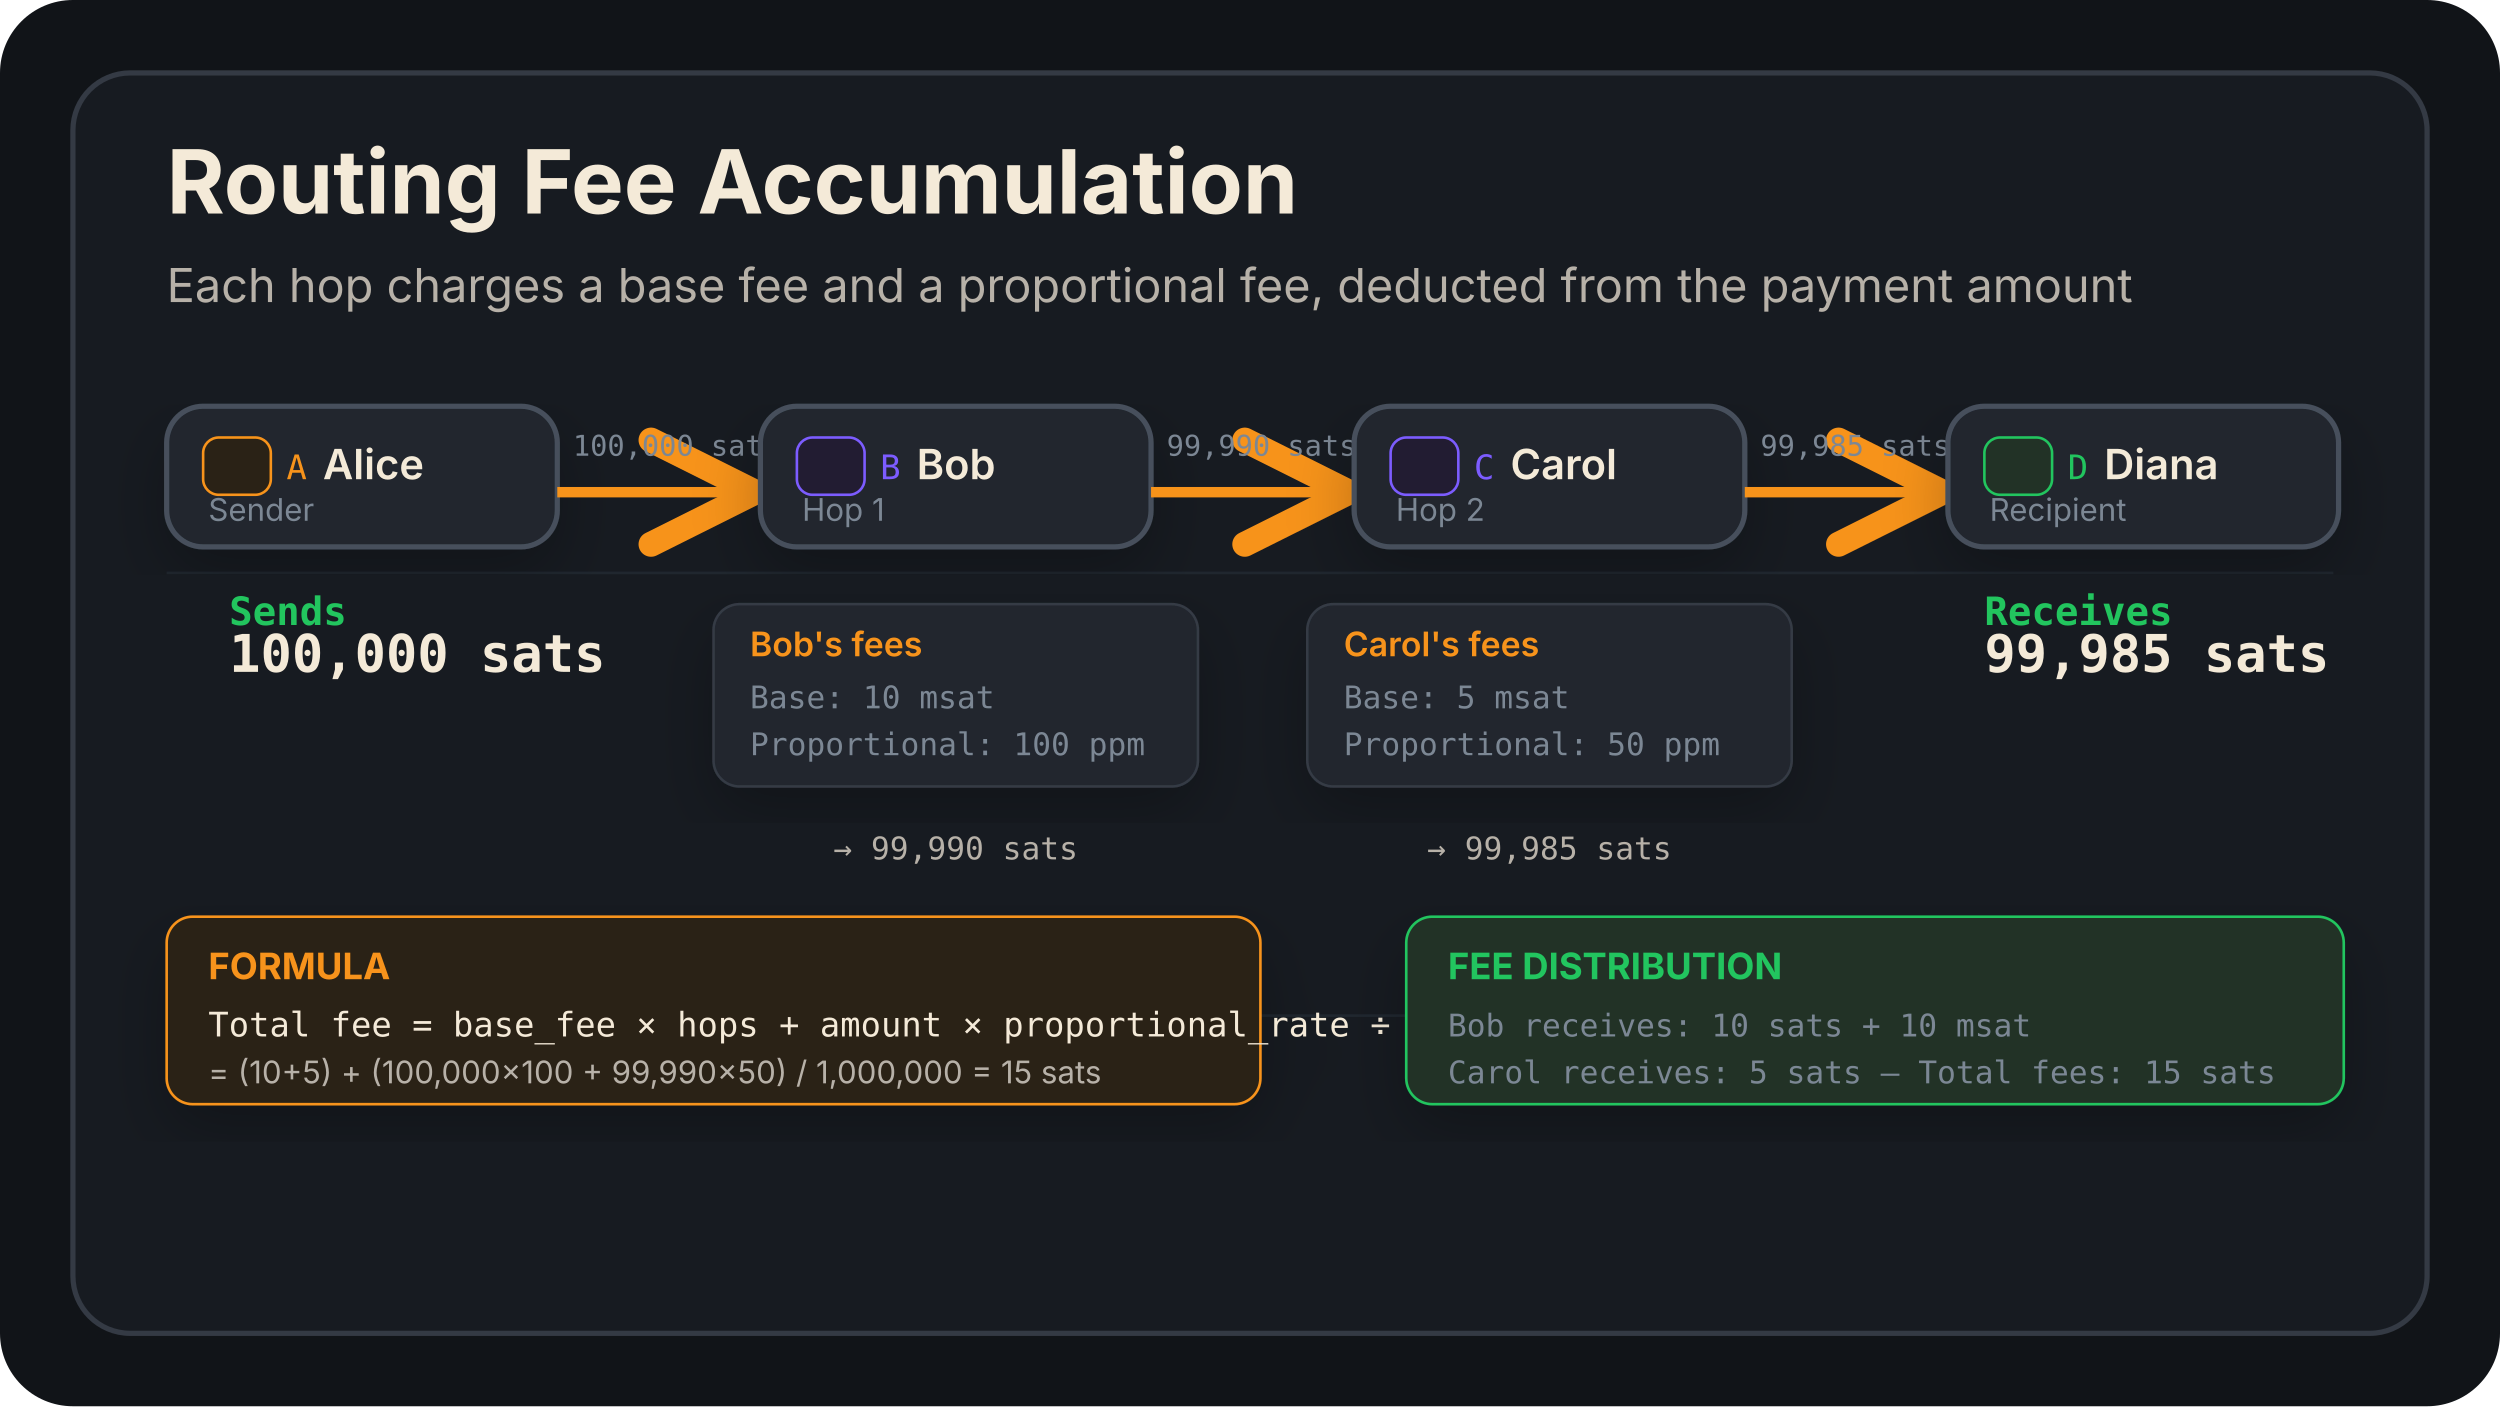
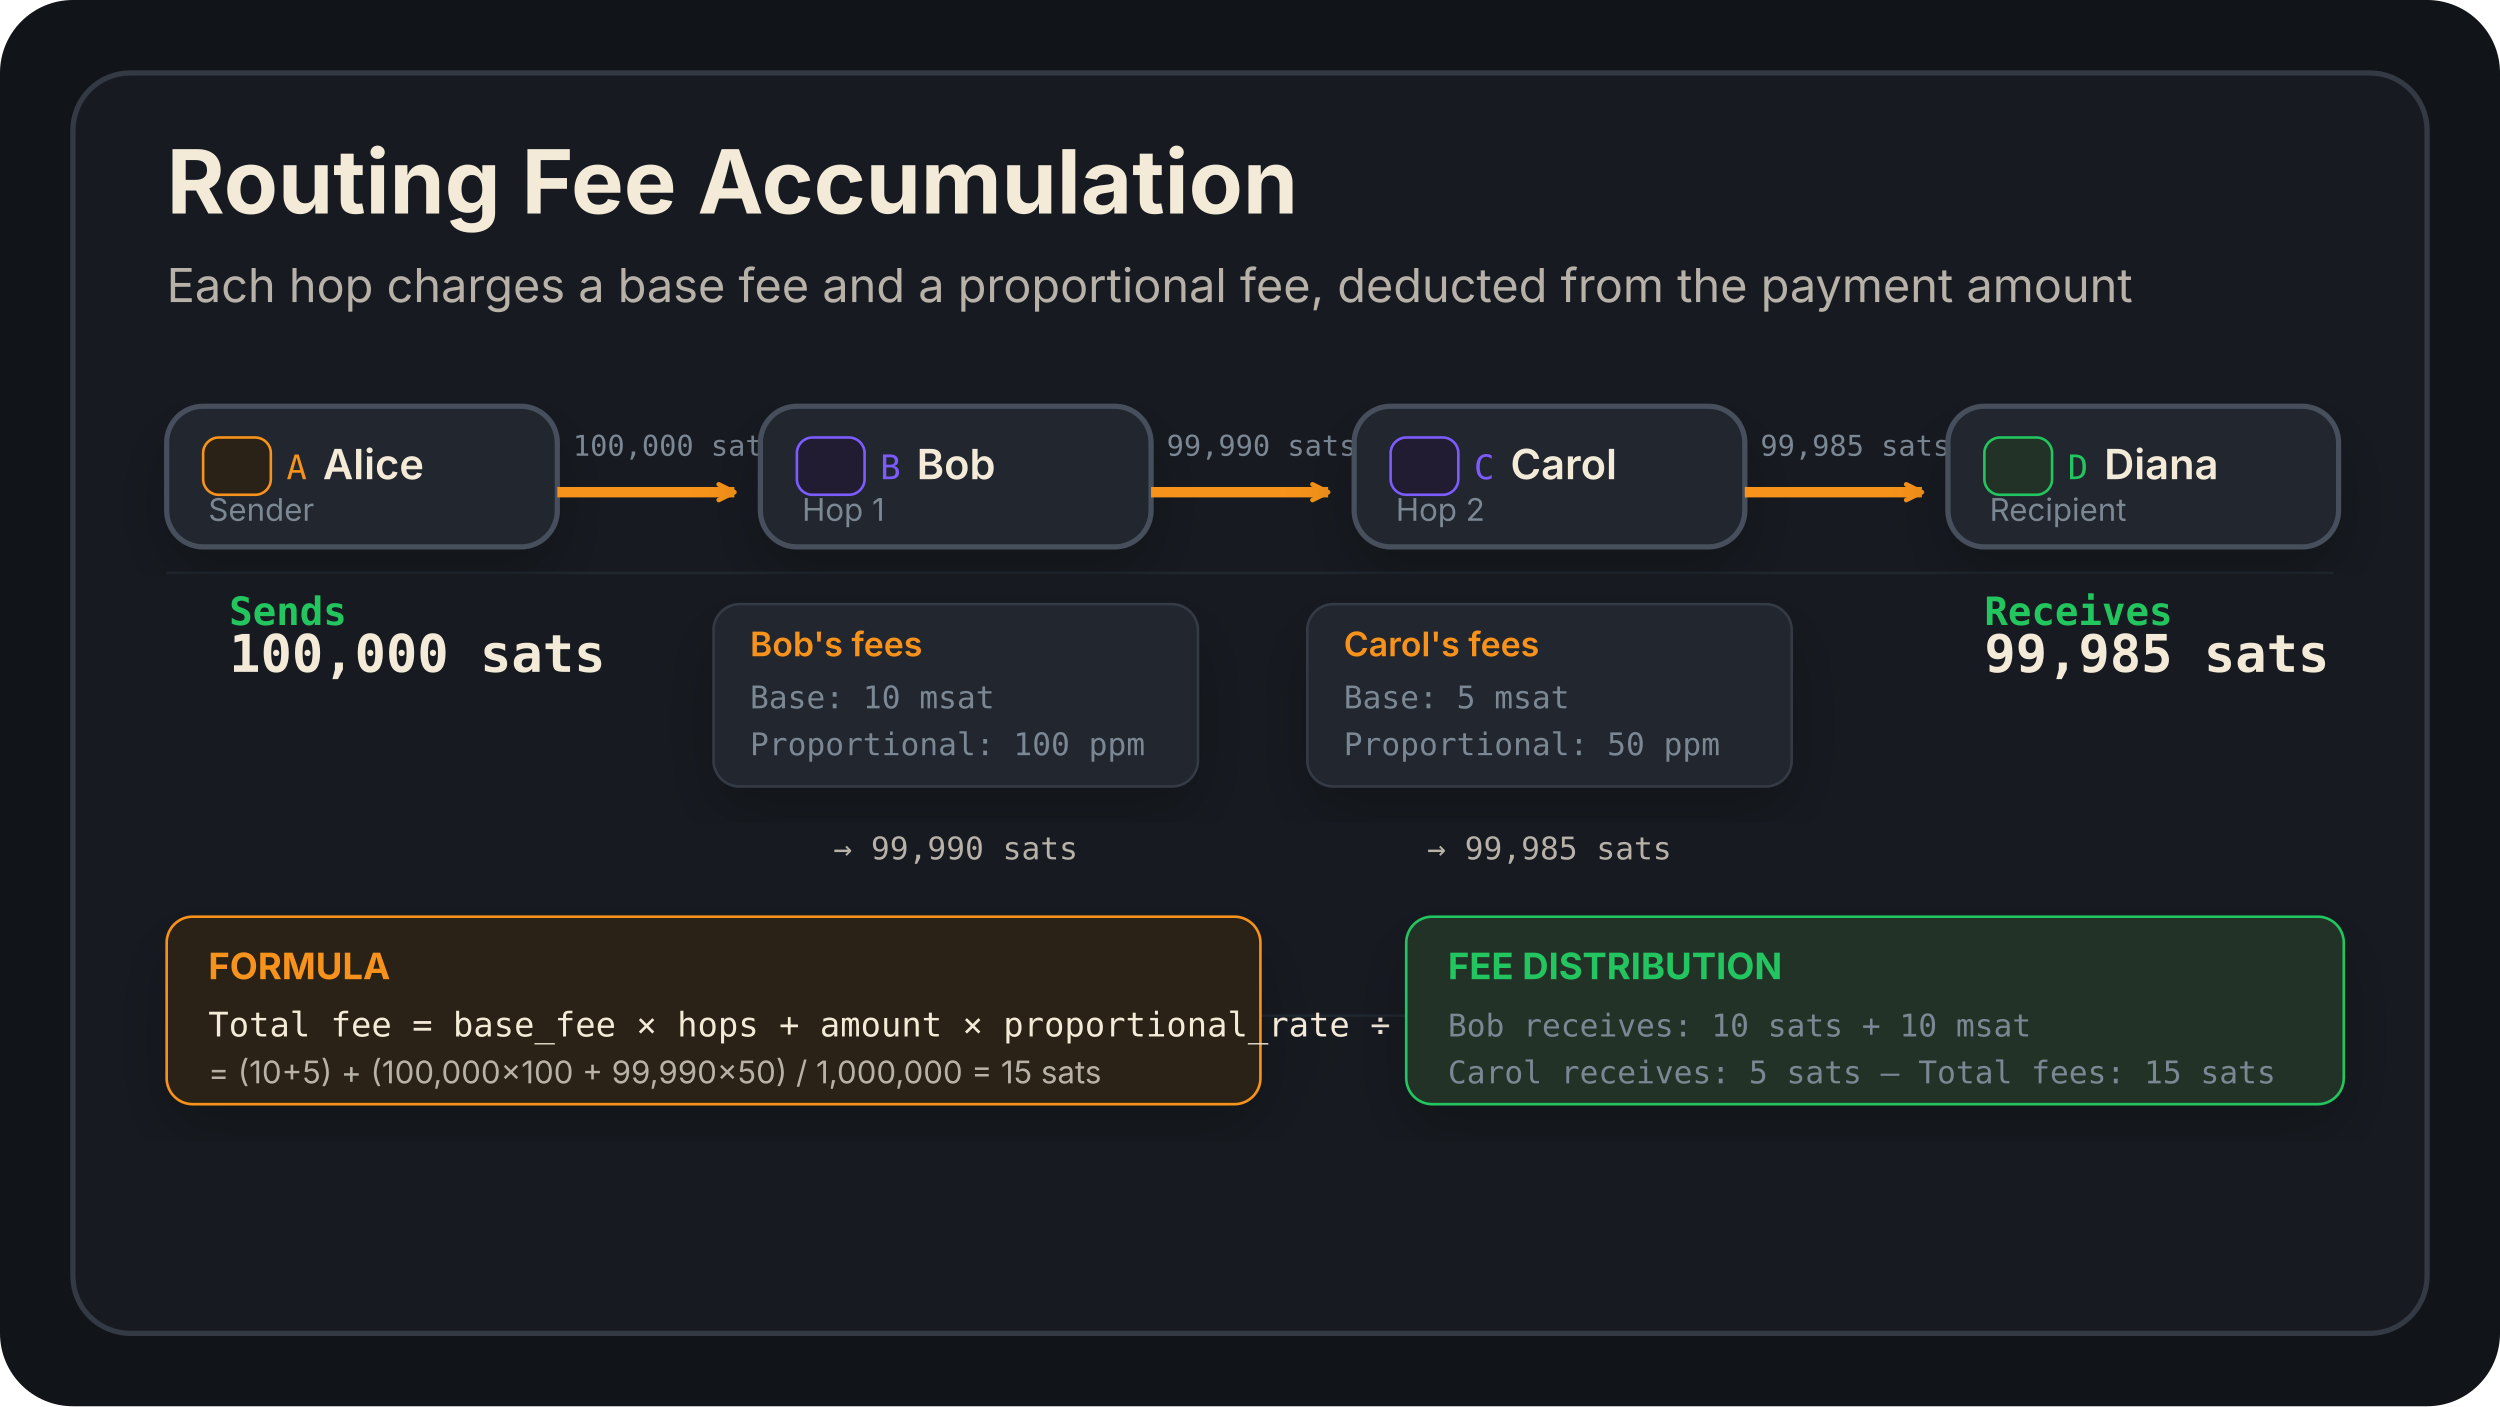
<svg xmlns="http://www.w3.org/2000/svg" width="960" height="540" viewBox="0 0 960 540" fill="none" role="img" aria-labelledby="title desc">
  <defs>
-     <marker id="arrow-orange" markerWidth="14" markerHeight="14" refX="10" refY="7" orient="auto">
-       <path d="M2 2L12 7L2 12" fill="none" stroke="#F7931A" stroke-width="2.4" stroke-linecap="round" stroke-linejoin="round" />
+     <marker id="arrow-orange" markerWidth="10" markerHeight="10" refX="8" refY="5" orient="auto" markerUnits="userSpaceOnUse">
+       <path d="M2 2L8 5L2 8" fill="none" stroke="#F7931A" stroke-width="1.8" stroke-linecap="round" stroke-linejoin="round" />
    </marker>
-     <marker id="arrow-muted" markerWidth="14" markerHeight="14" refX="10" refY="7" orient="auto">
-       <path d="M2 2L12 7L2 12" fill="none" stroke="#7C8794" stroke-width="2.4" stroke-linecap="round" stroke-linejoin="round" />
+     <marker id="arrow-muted" markerWidth="10" markerHeight="10" refX="8" refY="5" orient="auto" markerUnits="userSpaceOnUse">
+       <path d="M2 2L8 5L2 8" fill="none" stroke="#7C8794" stroke-width="1.8" stroke-linecap="round" stroke-linejoin="round" />
    </marker>
-     <marker id="arrow-green" markerWidth="14" markerHeight="14" refX="10" refY="7" orient="auto">
-       <path d="M2 2L12 7L2 12" fill="none" stroke="#22C55E" stroke-width="2.4" stroke-linecap="round" stroke-linejoin="round" />
+     <marker id="arrow-green" markerWidth="10" markerHeight="10" refX="8" refY="5" orient="auto" markerUnits="userSpaceOnUse">
+       <path d="M2 2L8 5L2 8" fill="none" stroke="#22C55E" stroke-width="1.8" stroke-linecap="round" stroke-linejoin="round" />
    </marker>
    <filter id="soft" x="-20%" y="-20%" width="140%" height="140%">
      <feDropShadow dx="0" dy="10" stdDeviation="12" flood-color="#000000" flood-opacity="0.24" />
    </filter>
  </defs>
  <rect width="960" height="540" rx="28" fill="#111418" />
  <rect x="28" y="28" width="904" height="484" rx="22" fill="#171B21" stroke="#343A44" stroke-width="2" />
  <text x="64" y="82" fill="#F4EAD8" font-family="Inter, Arial, sans-serif" font-size="34" font-weight="700">Routing Fee Accumulation</text>
  <text x="64" y="116" fill="#B7B1A8" font-family="Inter, Arial, sans-serif" font-size="18">Each hop charges a base fee and a proportional fee, deducted from the payment amount</text>
  <g stroke="#28313B" stroke-width="1" opacity="0.55">
    <path d="M64 220H896" />
    <path d="M64 390H896" />
  </g>
  <g filter="url(#soft)">
    <rect x="64" y="156" width="150" height="54" rx="14" fill="#20252D" stroke="#46505C" stroke-width="2" />
    <rect x="78" y="168" width="26" height="22" rx="6" fill="#2A2116" stroke="#F7931A" stroke-width="1" />
    <text x="110" y="184" fill="#F7931A" font-family="JetBrains Mono, monospace" font-size="13">A</text>
    <text x="124" y="184" fill="#F4EAD8" font-family="Inter, Arial, sans-serif" font-size="16" font-weight="600">Alice</text>
    <text x="80" y="200" fill="#7C8794" font-family="Inter, Arial, sans-serif" font-size="12">Sender</text>
  </g>
  <text x="88" y="240" fill="#22C55E" font-family="JetBrains Mono, monospace" font-size="15" font-weight="600">Sends</text>
  <text x="88" y="258" fill="#F4EAD8" font-family="JetBrains Mono, monospace" font-size="20" font-weight="700">100,000 sats</text>
  <line x1="214" y1="189" x2="282" y2="189" stroke="#F7931A" stroke-width="4" marker-end="url(#arrow-orange)" />
  <text x="220" y="175" fill="#7C8794" font-family="JetBrains Mono, monospace" font-size="11">100,000 sats</text>
  <g filter="url(#soft)">
    <rect x="292" y="156" width="150" height="54" rx="14" fill="#20252D" stroke="#46505C" stroke-width="2" />
    <rect x="306" y="168" width="26" height="22" rx="6" fill="#241E31" stroke="#7C5CFF" stroke-width="1" />
    <text x="338" y="184" fill="#7C5CFF" font-family="JetBrains Mono, monospace" font-size="13">B</text>
    <text x="352" y="184" fill="#F4EAD8" font-family="Inter, Arial, sans-serif" font-size="16" font-weight="600">Bob</text>
    <text x="308" y="200" fill="#7C8794" font-family="Inter, Arial, sans-serif" font-size="12">Hop 1</text>
  </g>
  <g filter="url(#soft)">
    <rect x="274" y="232" width="186" height="70" rx="10" fill="#20252D" stroke="#343A44" stroke-width="1" />
    <text x="288" y="252" fill="#F7931A" font-family="Inter, Arial, sans-serif" font-size="13" font-weight="600">Bob's fees</text>
    <text x="288" y="272" fill="#7C8794" font-family="JetBrains Mono, monospace" font-size="12">Base: 10 msat</text>
    <text x="288" y="290" fill="#7C8794" font-family="JetBrains Mono, monospace" font-size="12">Proportional: 100 ppm</text>
  </g>
  <text x="320" y="330" fill="#B7B1A8" font-family="JetBrains Mono, monospace" font-size="12">→ 99,990 sats</text>
  <line x1="442" y1="189" x2="510" y2="189" stroke="#F7931A" stroke-width="4" marker-end="url(#arrow-orange)" />
  <text x="448" y="175" fill="#7C8794" font-family="JetBrains Mono, monospace" font-size="11">99,990 sats</text>
  <g filter="url(#soft)">
    <rect x="520" y="156" width="150" height="54" rx="14" fill="#20252D" stroke="#46505C" stroke-width="2" />
    <rect x="534" y="168" width="26" height="22" rx="6" fill="#241E31" stroke="#7C5CFF" stroke-width="1" />
    <text x="566" y="184" fill="#7C5CFF" font-family="JetBrains Mono, monospace" font-size="13">C</text>
    <text x="580" y="184" fill="#F4EAD8" font-family="Inter, Arial, sans-serif" font-size="16" font-weight="600">Carol</text>
    <text x="536" y="200" fill="#7C8794" font-family="Inter, Arial, sans-serif" font-size="12">Hop 2</text>
  </g>
  <g filter="url(#soft)">
    <rect x="502" y="232" width="186" height="70" rx="10" fill="#20252D" stroke="#343A44" stroke-width="1" />
    <text x="516" y="252" fill="#F7931A" font-family="Inter, Arial, sans-serif" font-size="13" font-weight="600">Carol's fees</text>
    <text x="516" y="272" fill="#7C8794" font-family="JetBrains Mono, monospace" font-size="12">Base: 5 msat</text>
    <text x="516" y="290" fill="#7C8794" font-family="JetBrains Mono, monospace" font-size="12">Proportional: 50 ppm</text>
  </g>
  <text x="548" y="330" fill="#B7B1A8" font-family="JetBrains Mono, monospace" font-size="12">→ 99,985 sats</text>
  <line x1="670" y1="189" x2="738" y2="189" stroke="#F7931A" stroke-width="4" marker-end="url(#arrow-orange)" />
  <text x="676" y="175" fill="#7C8794" font-family="JetBrains Mono, monospace" font-size="11">99,985 sats</text>
  <g filter="url(#soft)">
    <rect x="748" y="156" width="150" height="54" rx="14" fill="#20252D" stroke="#46505C" stroke-width="2" />
    <rect x="762" y="168" width="26" height="22" rx="6" fill="#203327" stroke="#22C55E" stroke-width="1" />
    <text x="794" y="184" fill="#22C55E" font-family="JetBrains Mono, monospace" font-size="13">D</text>
    <text x="808" y="184" fill="#F4EAD8" font-family="Inter, Arial, sans-serif" font-size="16" font-weight="600">Diana</text>
    <text x="764" y="200" fill="#7C8794" font-family="Inter, Arial, sans-serif" font-size="12">Recipient</text>
  </g>
  <text x="762" y="240" fill="#22C55E" font-family="JetBrains Mono, monospace" font-size="15" font-weight="600">Receives</text>
  <text x="762" y="258" fill="#F4EAD8" font-family="JetBrains Mono, monospace" font-size="20" font-weight="700">99,985 sats</text>
  <g filter="url(#soft)">
    <rect x="64" y="352" width="420" height="72" rx="10" fill="#2A2116" stroke="#F7931A" stroke-width="1" />
    <text x="80" y="376" fill="#F7931A" font-family="Inter, Arial, sans-serif" font-size="14" font-weight="700">FORMULA</text>
    <text x="80" y="398" fill="#F4EAD8" font-family="JetBrains Mono, monospace" font-size="13">Total fee = base_fee × hops + amount × proportional_rate ÷ 1,000,000</text>
    <text x="80" y="416" fill="#B7B1A8" font-family="Inter, Arial, sans-serif" font-size="12">= (10+5) + (100,000×100 + 99,990×50) / 1,000,000 = 15 sats</text>
  </g>
  <g filter="url(#soft)">
    <rect x="540" y="352" width="360" height="72" rx="10" fill="#203327" stroke="#22C55E" stroke-width="1" />
    <text x="556" y="376" fill="#22C55E" font-family="Inter, Arial, sans-serif" font-size="14" font-weight="700">FEE DISTRIBUTION</text>
    <text x="556" y="398" fill="#7C8794" font-family="JetBrains Mono, monospace" font-size="12">Bob receives: 10 sats + 10 msat</text>
    <text x="556" y="416" fill="#7C8794" font-family="JetBrains Mono, monospace" font-size="12">Carol receives: 5 sats — Total fees: 15 sats</text>
  </g>
</svg>
